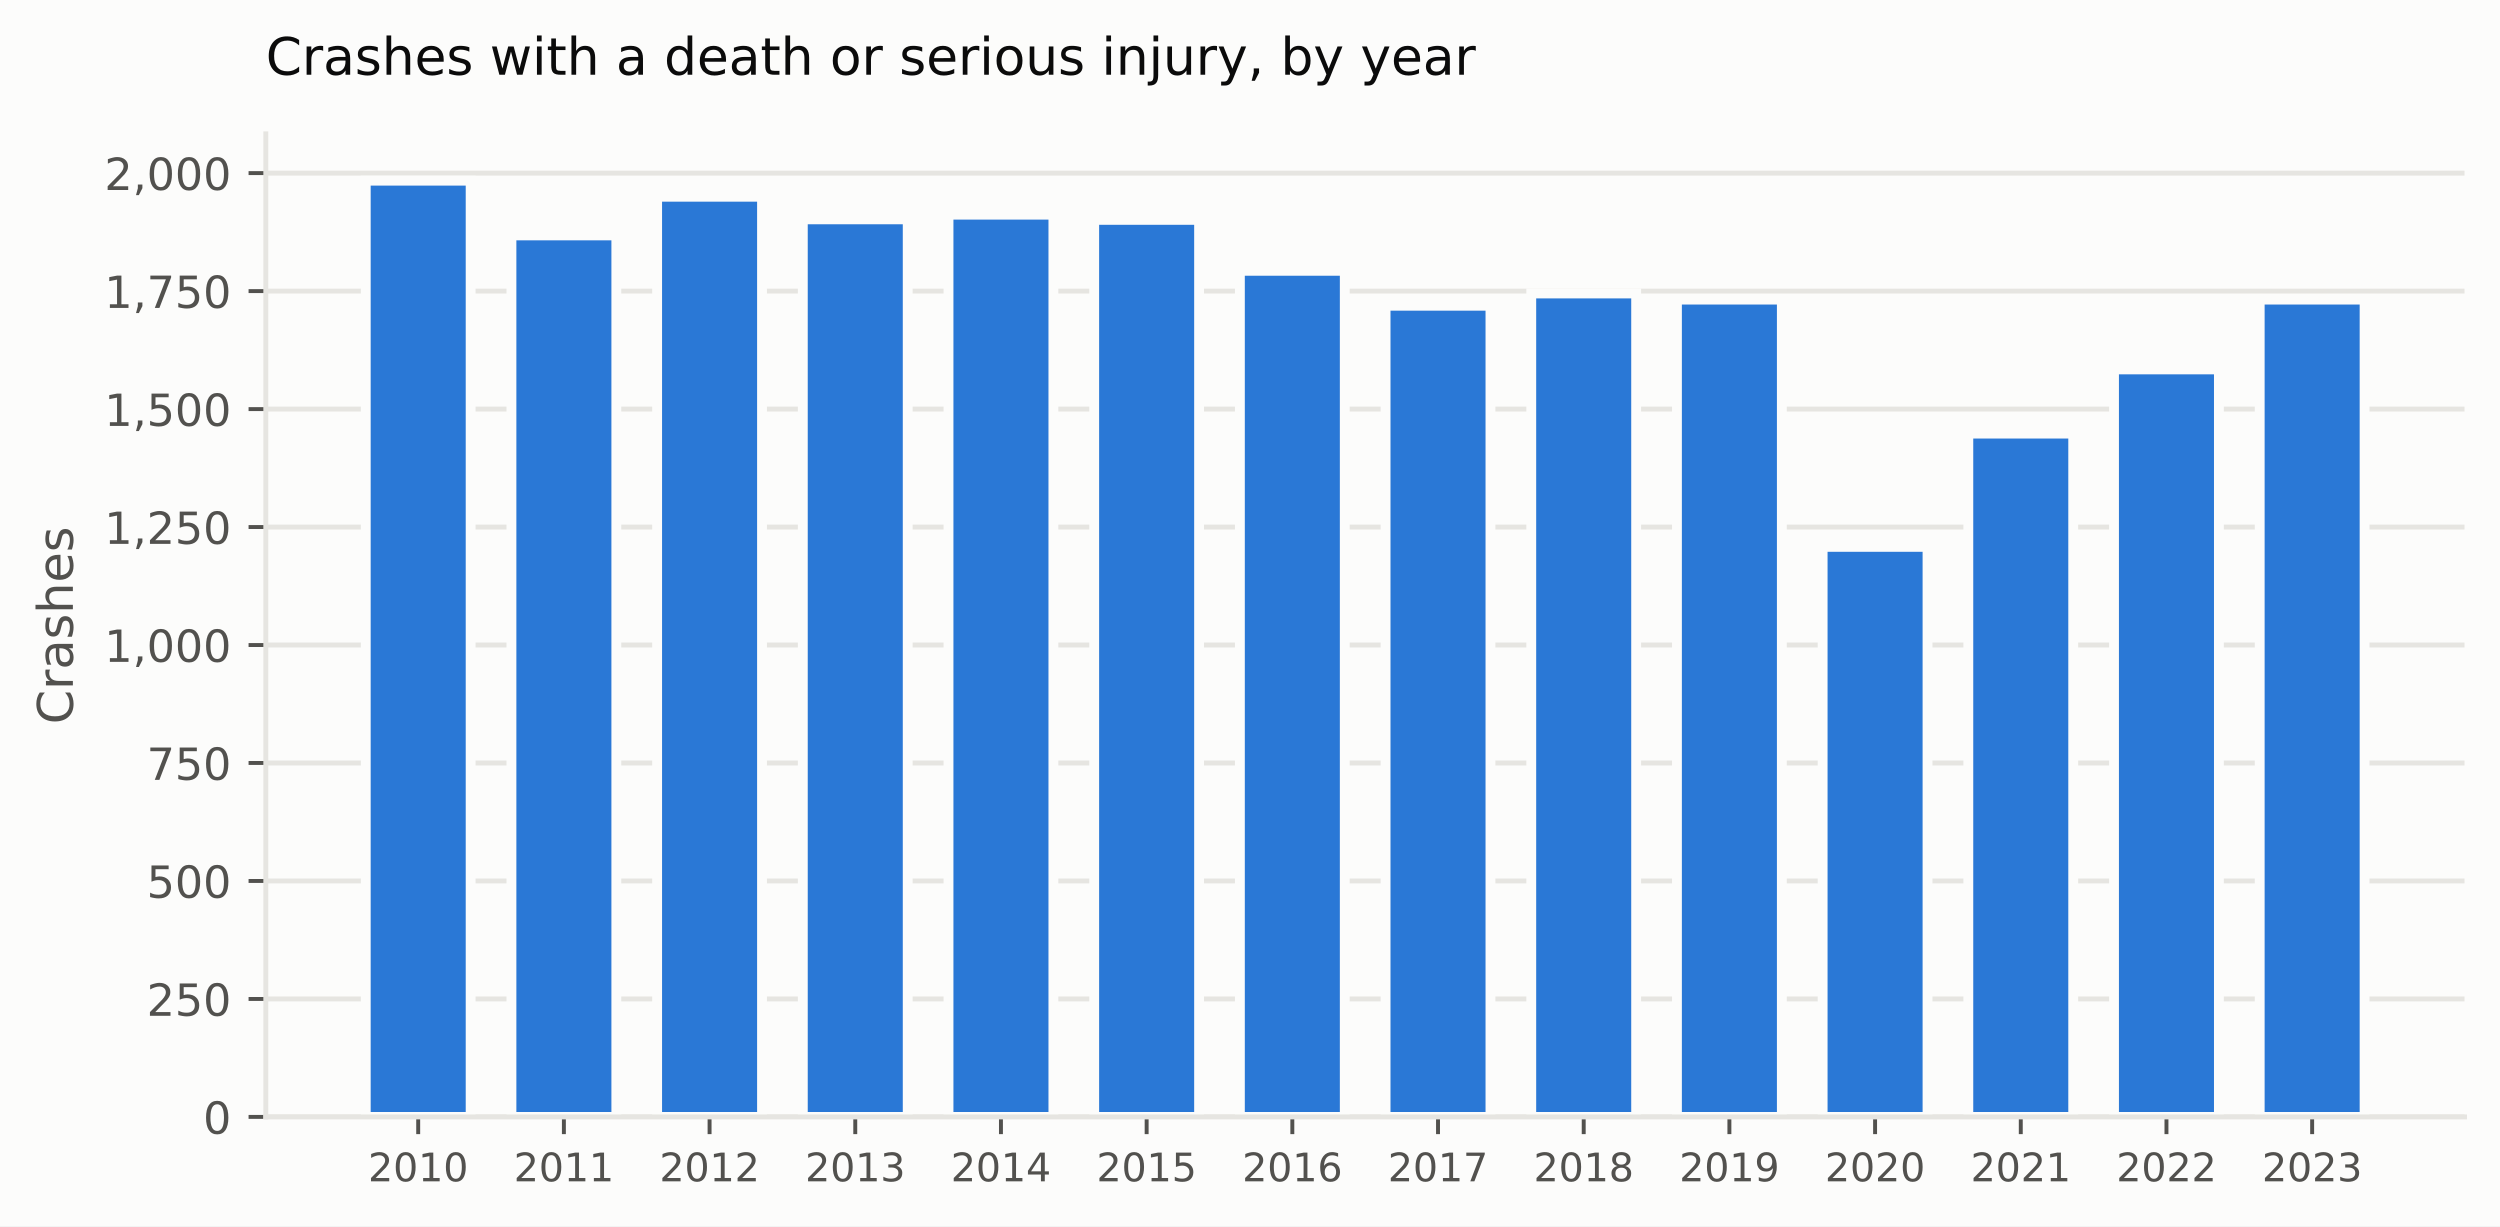
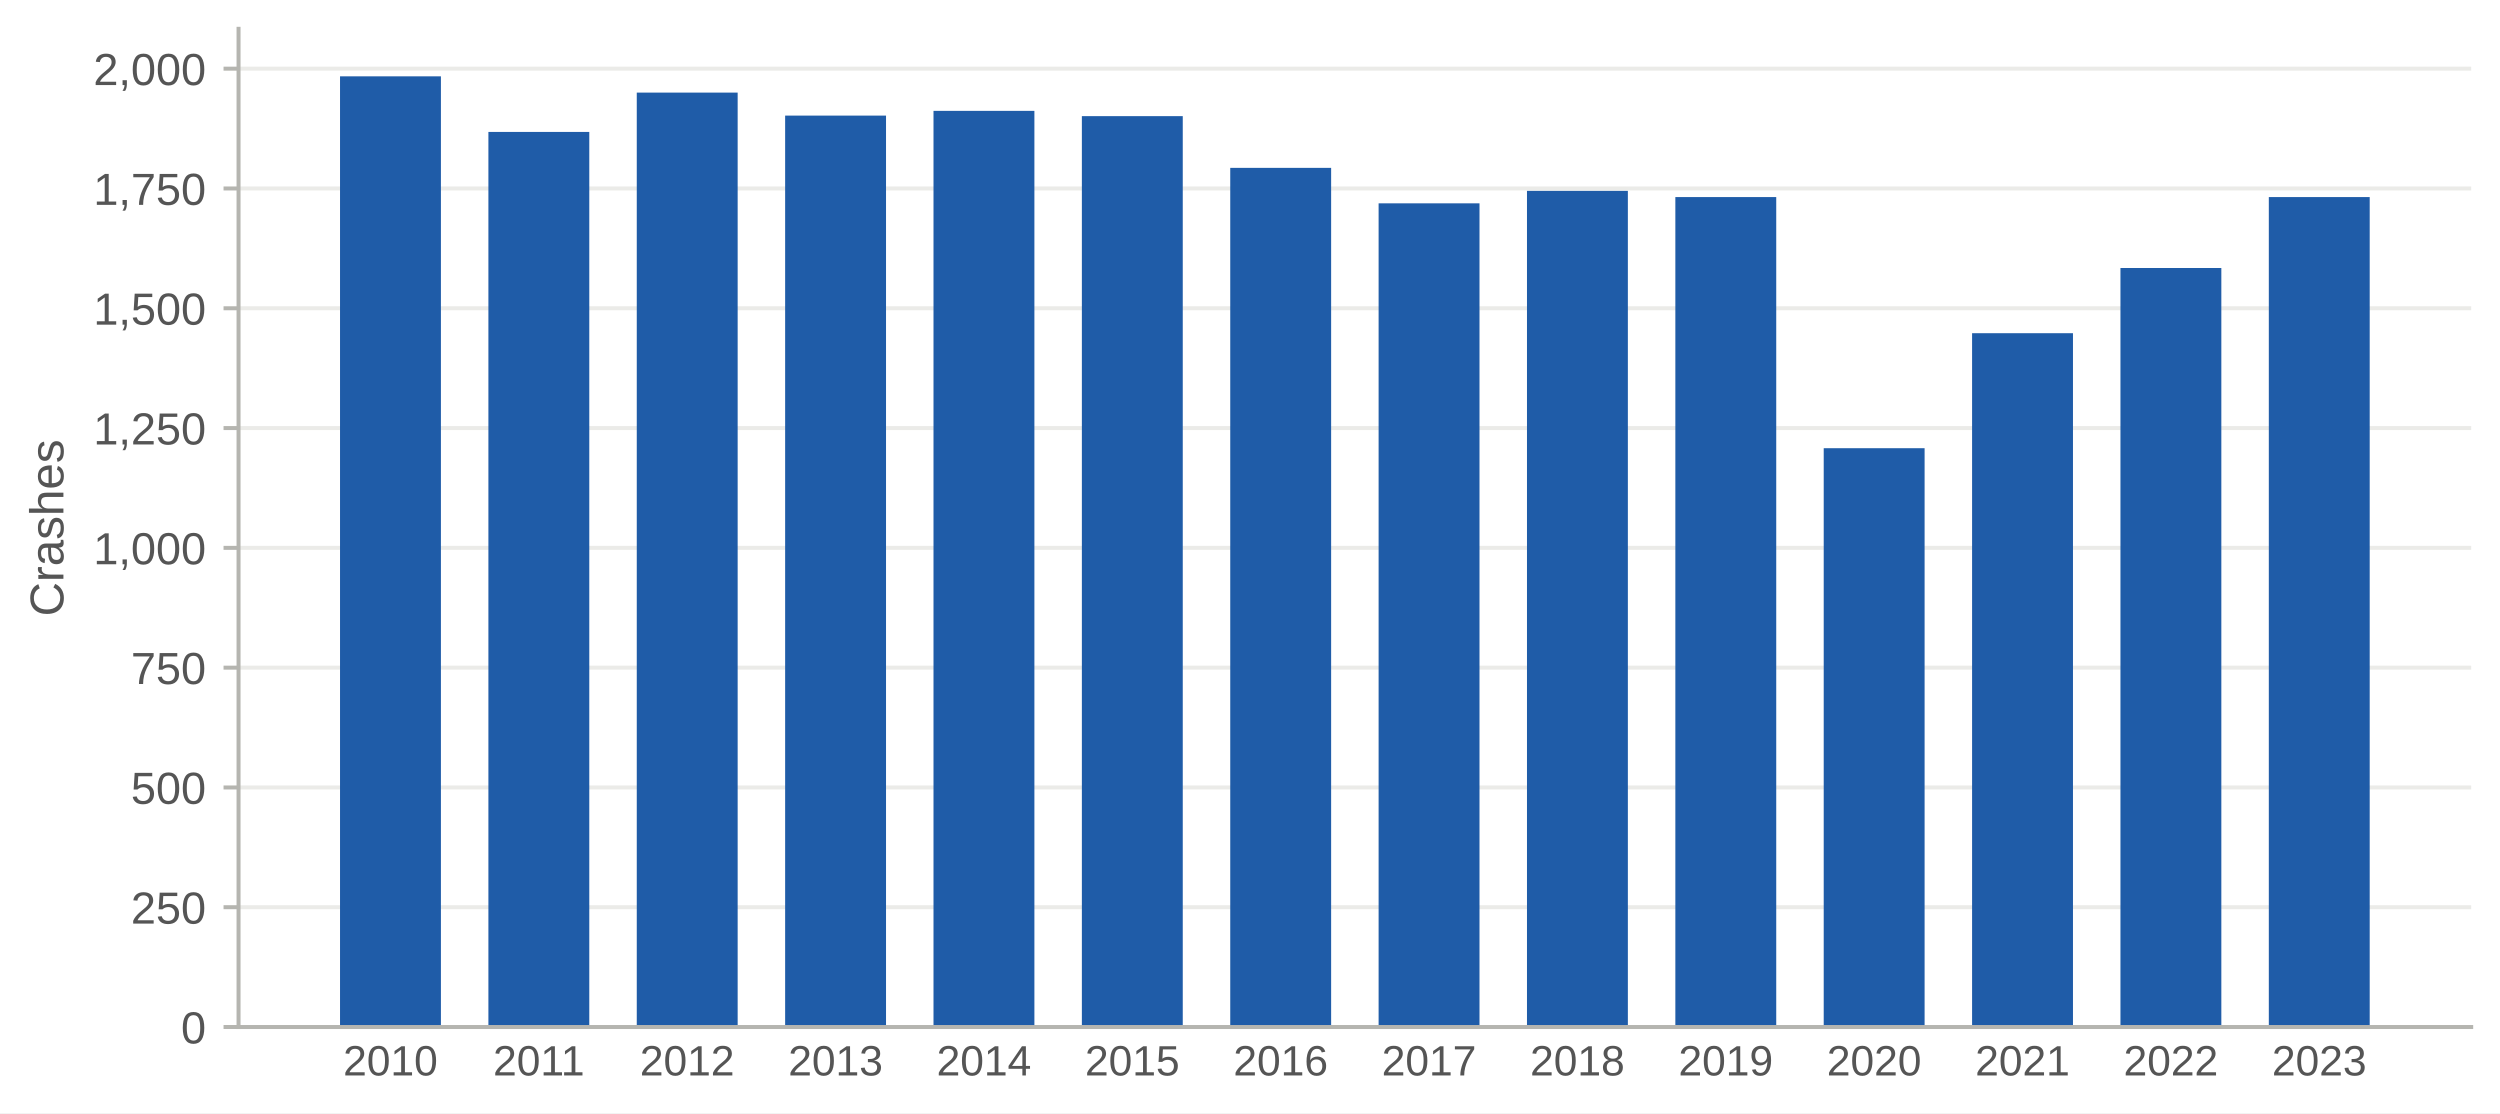
- <svg xmlns="http://www.w3.org/2000/svg" xmlns:xlink="http://www.w3.org/1999/xlink" width="507.566pt" height="248.962pt" viewBox="0 0 507.566 248.962" version="1.1">
+ <svg xmlns="http://www.w3.org/2000/svg" xmlns:xlink="http://www.w3.org/1999/xlink" width="499.855pt" height="222.581pt" viewBox="0 0 499.855 222.581" version="1.1">
  <defs>
    <style type="text/css">*{stroke-linejoin: round; stroke-linecap: butt}</style>
  </defs>
  <g id="figure_1">
    <g id="patch_1">
-       <path d="M 0 248.962  L 507.566 248.962  L 507.566 0  L 0 0  z " style="fill: #fcfcfb" />
+       <path d="M 0 222.581  L 499.855 222.581  L 499.855 0  L 0 0  z " style="fill: #ffffff" />
    </g>
    <g id="axes_1">
      <g id="patch_2">
-         <path d="M 53.966 226.762  L 500.366 226.762  L 500.366 27.178  L 53.966 27.178  z " style="fill: #fcfcfb" />
+         <path d="M 47.695 205.344  L 494.095 205.344  L 494.095 5.76  L 47.695 5.76  z " style="fill: #ffffff" />
      </g>
      <g id="matplotlib.axis_1">
        <g id="xtick_1">
-           <g id="line2d_1">
-             <defs>
-               <path id="m3a9c350e79" d="M 0 0  L 0 3.5  " style="stroke: #52514e; stroke-width: 0.8" />
-             </defs>
-             <g>
-               <use xlink:href="#m3a9c350e79" x="84.905" y="226.762" style="fill: #52514e; stroke: #52514e; stroke-width: 0.8" />
-             </g>
-           </g>
+           <g id="line2d_1" />
          <g id="text_1">
-             <text style="font-size: 8px; font-family: 'DejaVu Sans', 'Bitstream Vera Sans', 'Computer Modern Sans Serif', 'Lucida Grande', 'Verdana', 'Geneva', 'Lucid', 'Arial', 'Helvetica', 'Avant Garde', sans-serif; text-anchor: middle; fill: #52514e" x="84.905" y="239.84" transform="rotate(-0 84.90529 239.8405)">2010</text>
+             <text style="font-size: 8.5px; font-family: 'Arial', 'Liberation Sans', 'Helvetica', 'DejaVu Sans', sans-serif; text-anchor: middle; fill: #555555" x="78.072" y="215.032" transform="rotate(-0 78.07225 215.0322)">2010</text>
          </g>
        </g>
        <g id="xtick_2">
-           <g id="line2d_2">
-             <g>
-               <use xlink:href="#m3a9c350e79" x="114.484" y="226.762" style="fill: #52514e; stroke: #52514e; stroke-width: 0.8" />
-             </g>
-           </g>
+           <g id="line2d_2" />
          <g id="text_2">
-             <text style="font-size: 8px; font-family: 'DejaVu Sans', 'Bitstream Vera Sans', 'Computer Modern Sans Serif', 'Lucida Grande', 'Verdana', 'Geneva', 'Lucid', 'Arial', 'Helvetica', 'Avant Garde', sans-serif; text-anchor: middle; fill: #52514e" x="114.484" y="239.84" transform="rotate(-0 114.4839 239.8405)">2011</text>
+             <text style="font-size: 8.5px; font-family: 'Arial', 'Liberation Sans', 'Helvetica', 'DejaVu Sans', sans-serif; text-anchor: middle; fill: #555555" x="107.737" y="215.032" transform="rotate(-0 107.7373 215.0322)">2011</text>
          </g>
        </g>
        <g id="xtick_3">
-           <g id="line2d_3">
-             <g>
-               <use xlink:href="#m3a9c350e79" x="144.062" y="226.762" style="fill: #52514e; stroke: #52514e; stroke-width: 0.8" />
-             </g>
-           </g>
+           <g id="line2d_3" />
          <g id="text_3">
-             <text style="font-size: 8px; font-family: 'DejaVu Sans', 'Bitstream Vera Sans', 'Computer Modern Sans Serif', 'Lucida Grande', 'Verdana', 'Geneva', 'Lucid', 'Arial', 'Helvetica', 'Avant Garde', sans-serif; text-anchor: middle; fill: #52514e" x="144.062" y="239.84" transform="rotate(-0 144.0625 239.8405)">2012</text>
+             <text style="font-size: 8.5px; font-family: 'Arial', 'Liberation Sans', 'Helvetica', 'DejaVu Sans', sans-serif; text-anchor: middle; fill: #555555" x="137.402" y="215.032" transform="rotate(-0 137.4024 215.0322)">2012</text>
          </g>
        </g>
        <g id="xtick_4">
-           <g id="line2d_4">
-             <g>
-               <use xlink:href="#m3a9c350e79" x="173.641" y="226.762" style="fill: #52514e; stroke: #52514e; stroke-width: 0.8" />
-             </g>
-           </g>
+           <g id="line2d_4" />
          <g id="text_4">
-             <text style="font-size: 8px; font-family: 'DejaVu Sans', 'Bitstream Vera Sans', 'Computer Modern Sans Serif', 'Lucida Grande', 'Verdana', 'Geneva', 'Lucid', 'Arial', 'Helvetica', 'Avant Garde', sans-serif; text-anchor: middle; fill: #52514e" x="173.641" y="239.84" transform="rotate(-0 173.641 239.8405)">2013</text>
+             <text style="font-size: 8.5px; font-family: 'Arial', 'Liberation Sans', 'Helvetica', 'DejaVu Sans', sans-serif; text-anchor: middle; fill: #555555" x="167.067" y="215.032" transform="rotate(-0 167.0675 215.0322)">2013</text>
          </g>
        </g>
        <g id="xtick_5">
-           <g id="line2d_5">
-             <g>
-               <use xlink:href="#m3a9c350e79" x="203.22" y="226.762" style="fill: #52514e; stroke: #52514e; stroke-width: 0.8" />
-             </g>
-           </g>
+           <g id="line2d_5" />
          <g id="text_5">
-             <text style="font-size: 8px; font-family: 'DejaVu Sans', 'Bitstream Vera Sans', 'Computer Modern Sans Serif', 'Lucida Grande', 'Verdana', 'Geneva', 'Lucid', 'Arial', 'Helvetica', 'Avant Garde', sans-serif; text-anchor: middle; fill: #52514e" x="203.22" y="239.84" transform="rotate(-0 203.2196 239.8405)">2014</text>
+             <text style="font-size: 8.5px; font-family: 'Arial', 'Liberation Sans', 'Helvetica', 'DejaVu Sans', sans-serif; text-anchor: middle; fill: #555555" x="196.733" y="215.032" transform="rotate(-0 196.7325 215.0322)">2014</text>
          </g>
        </g>
        <g id="xtick_6">
-           <g id="line2d_6">
-             <g>
-               <use xlink:href="#m3a9c350e79" x="232.798" y="226.762" style="fill: #52514e; stroke: #52514e; stroke-width: 0.8" />
-             </g>
-           </g>
+           <g id="line2d_6" />
          <g id="text_6">
-             <text style="font-size: 8px; font-family: 'DejaVu Sans', 'Bitstream Vera Sans', 'Computer Modern Sans Serif', 'Lucida Grande', 'Verdana', 'Geneva', 'Lucid', 'Arial', 'Helvetica', 'Avant Garde', sans-serif; text-anchor: middle; fill: #52514e" x="232.798" y="239.84" transform="rotate(-0 232.7982 239.8405)">2015</text>
+             <text style="font-size: 8.5px; font-family: 'Arial', 'Liberation Sans', 'Helvetica', 'DejaVu Sans', sans-serif; text-anchor: middle; fill: #555555" x="226.398" y="215.032" transform="rotate(-0 226.3976 215.0322)">2015</text>
          </g>
        </g>
        <g id="xtick_7">
-           <g id="line2d_7">
-             <g>
-               <use xlink:href="#m3a9c350e79" x="262.377" y="226.762" style="fill: #52514e; stroke: #52514e; stroke-width: 0.8" />
-             </g>
-           </g>
+           <g id="line2d_7" />
          <g id="text_7">
-             <text style="font-size: 8px; font-family: 'DejaVu Sans', 'Bitstream Vera Sans', 'Computer Modern Sans Serif', 'Lucida Grande', 'Verdana', 'Geneva', 'Lucid', 'Arial', 'Helvetica', 'Avant Garde', sans-serif; text-anchor: middle; fill: #52514e" x="262.377" y="239.84" transform="rotate(-0 262.3768 239.8405)">2016</text>
+             <text style="font-size: 8.5px; font-family: 'Arial', 'Liberation Sans', 'Helvetica', 'DejaVu Sans', sans-serif; text-anchor: middle; fill: #555555" x="256.063" y="215.032" transform="rotate(-0 256.0627 215.0322)">2016</text>
          </g>
        </g>
        <g id="xtick_8">
-           <g id="line2d_8">
-             <g>
-               <use xlink:href="#m3a9c350e79" x="291.955" y="226.762" style="fill: #52514e; stroke: #52514e; stroke-width: 0.8" />
-             </g>
-           </g>
+           <g id="line2d_8" />
          <g id="text_8">
-             <text style="font-size: 8px; font-family: 'DejaVu Sans', 'Bitstream Vera Sans', 'Computer Modern Sans Serif', 'Lucida Grande', 'Verdana', 'Geneva', 'Lucid', 'Arial', 'Helvetica', 'Avant Garde', sans-serif; text-anchor: middle; fill: #52514e" x="291.955" y="239.84" transform="rotate(-0 291.9554 239.8405)">2017</text>
+             <text style="font-size: 8.5px; font-family: 'Arial', 'Liberation Sans', 'Helvetica', 'DejaVu Sans', sans-serif; text-anchor: middle; fill: #555555" x="285.728" y="215.032" transform="rotate(-0 285.7278 215.0322)">2017</text>
          </g>
        </g>
        <g id="xtick_9">
-           <g id="line2d_9">
-             <g>
-               <use xlink:href="#m3a9c350e79" x="321.534" y="226.762" style="fill: #52514e; stroke: #52514e; stroke-width: 0.8" />
-             </g>
-           </g>
+           <g id="line2d_9" />
          <g id="text_9">
-             <text style="font-size: 8px; font-family: 'DejaVu Sans', 'Bitstream Vera Sans', 'Computer Modern Sans Serif', 'Lucida Grande', 'Verdana', 'Geneva', 'Lucid', 'Arial', 'Helvetica', 'Avant Garde', sans-serif; text-anchor: middle; fill: #52514e" x="321.534" y="239.84" transform="rotate(-0 321.534 239.8405)">2018</text>
+             <text style="font-size: 8.5px; font-family: 'Arial', 'Liberation Sans', 'Helvetica', 'DejaVu Sans', sans-serif; text-anchor: middle; fill: #555555" x="315.393" y="215.032" transform="rotate(-0 315.3928 215.0322)">2018</text>
          </g>
        </g>
        <g id="xtick_10">
-           <g id="line2d_10">
-             <g>
-               <use xlink:href="#m3a9c350e79" x="351.113" y="226.762" style="fill: #52514e; stroke: #52514e; stroke-width: 0.8" />
-             </g>
-           </g>
+           <g id="line2d_10" />
          <g id="text_10">
-             <text style="font-size: 8px; font-family: 'DejaVu Sans', 'Bitstream Vera Sans', 'Computer Modern Sans Serif', 'Lucida Grande', 'Verdana', 'Geneva', 'Lucid', 'Arial', 'Helvetica', 'Avant Garde', sans-serif; text-anchor: middle; fill: #52514e" x="351.113" y="239.84" transform="rotate(-0 351.1126 239.8405)">2019</text>
+             <text style="font-size: 8.5px; font-family: 'Arial', 'Liberation Sans', 'Helvetica', 'DejaVu Sans', sans-serif; text-anchor: middle; fill: #555555" x="345.058" y="215.032" transform="rotate(-0 345.0579 215.0322)">2019</text>
          </g>
        </g>
        <g id="xtick_11">
-           <g id="line2d_11">
-             <g>
-               <use xlink:href="#m3a9c350e79" x="380.691" y="226.762" style="fill: #52514e; stroke: #52514e; stroke-width: 0.8" />
-             </g>
-           </g>
+           <g id="line2d_11" />
          <g id="text_11">
-             <text style="font-size: 8px; font-family: 'DejaVu Sans', 'Bitstream Vera Sans', 'Computer Modern Sans Serif', 'Lucida Grande', 'Verdana', 'Geneva', 'Lucid', 'Arial', 'Helvetica', 'Avant Garde', sans-serif; text-anchor: middle; fill: #52514e" x="380.691" y="239.84" transform="rotate(-0 380.6911 239.8405)">2020</text>
+             <text style="font-size: 8.5px; font-family: 'Arial', 'Liberation Sans', 'Helvetica', 'DejaVu Sans', sans-serif; text-anchor: middle; fill: #555555" x="374.723" y="215.032" transform="rotate(-0 374.723 215.0322)">2020</text>
          </g>
        </g>
        <g id="xtick_12">
-           <g id="line2d_12">
-             <g>
-               <use xlink:href="#m3a9c350e79" x="410.27" y="226.762" style="fill: #52514e; stroke: #52514e; stroke-width: 0.8" />
-             </g>
-           </g>
+           <g id="line2d_12" />
          <g id="text_12">
-             <text style="font-size: 8px; font-family: 'DejaVu Sans', 'Bitstream Vera Sans', 'Computer Modern Sans Serif', 'Lucida Grande', 'Verdana', 'Geneva', 'Lucid', 'Arial', 'Helvetica', 'Avant Garde', sans-serif; text-anchor: middle; fill: #52514e" x="410.27" y="239.84" transform="rotate(-0 410.2697 239.8405)">2021</text>
+             <text style="font-size: 8.5px; font-family: 'Arial', 'Liberation Sans', 'Helvetica', 'DejaVu Sans', sans-serif; text-anchor: middle; fill: #555555" x="404.388" y="215.032" transform="rotate(-0 404.388 215.0322)">2021</text>
          </g>
        </g>
        <g id="xtick_13">
-           <g id="line2d_13">
-             <g>
-               <use xlink:href="#m3a9c350e79" x="439.848" y="226.762" style="fill: #52514e; stroke: #52514e; stroke-width: 0.8" />
-             </g>
-           </g>
+           <g id="line2d_13" />
          <g id="text_13">
-             <text style="font-size: 8px; font-family: 'DejaVu Sans', 'Bitstream Vera Sans', 'Computer Modern Sans Serif', 'Lucida Grande', 'Verdana', 'Geneva', 'Lucid', 'Arial', 'Helvetica', 'Avant Garde', sans-serif; text-anchor: middle; fill: #52514e" x="439.848" y="239.84" transform="rotate(-0 439.8483 239.8405)">2022</text>
+             <text style="font-size: 8.5px; font-family: 'Arial', 'Liberation Sans', 'Helvetica', 'DejaVu Sans', sans-serif; text-anchor: middle; fill: #555555" x="434.053" y="215.032" transform="rotate(-0 434.0531 215.0322)">2022</text>
          </g>
        </g>
        <g id="xtick_14">
-           <g id="line2d_14">
-             <g>
-               <use xlink:href="#m3a9c350e79" x="469.427" y="226.762" style="fill: #52514e; stroke: #52514e; stroke-width: 0.8" />
-             </g>
-           </g>
+           <g id="line2d_14" />
          <g id="text_14">
-             <text style="font-size: 8px; font-family: 'DejaVu Sans', 'Bitstream Vera Sans', 'Computer Modern Sans Serif', 'Lucida Grande', 'Verdana', 'Geneva', 'Lucid', 'Arial', 'Helvetica', 'Avant Garde', sans-serif; text-anchor: middle; fill: #52514e" x="469.427" y="239.84" transform="rotate(-0 469.4269 239.8405)">2023</text>
+             <text style="font-size: 8.5px; font-family: 'Arial', 'Liberation Sans', 'Helvetica', 'DejaVu Sans', sans-serif; text-anchor: middle; fill: #555555" x="463.718" y="215.032" transform="rotate(-0 463.7182 215.0322)">2023</text>
          </g>
        </g>
      </g>
      <g id="matplotlib.axis_2">
        <g id="ytick_1">
          <g id="line2d_15">
-             <path d="M 53.966 226.762  L 500.366 226.762  " clip-path="url(#paa181eb702)" style="fill: none; stroke: #e6e5e1; stroke-linecap: round" />
+             <path d="M 47.695 205.344  L 494.095 205.344  " clip-path="url(#p2501ad0482)" style="fill: none; stroke: #ebebe8; stroke-width: 0.8; stroke-linecap: round" />
          </g>
          <g id="line2d_16">
            <defs>
-               <path id="mdd3c75259f" d="M 0 0  L -3.5 0  " style="stroke: #52514e; stroke-width: 0.8" />
+               <path id="m37b3047986" d="M 0 0  L -3 0  " style="stroke: #b5b5b0; stroke-width: 0.8" />
            </defs>
            <g>
-               <use xlink:href="#mdd3c75259f" x="53.966" y="226.762" style="fill: #52514e; stroke: #52514e; stroke-width: 0.8" />
+               <use xlink:href="#m37b3047986" x="47.695" y="205.344" style="fill: #b5b5b0; stroke: #b5b5b0; stroke-width: 0.8" />
            </g>
          </g>
          <g id="text_15">
-             <text style="font-size: 9px; font-family: 'DejaVu Sans', 'Bitstream Vera Sans', 'Computer Modern Sans Serif', 'Lucida Grande', 'Verdana', 'Geneva', 'Lucid', 'Arial', 'Helvetica', 'Avant Garde', sans-serif; text-anchor: end; fill: #52514e" x="46.966" y="230.181" transform="rotate(-0 46.96609 230.1813)">0</text>
+             <text style="font-size: 9px; font-family: 'Arial', 'Liberation Sans', 'Helvetica', 'DejaVu Sans', sans-serif; text-anchor: end; fill: #555555" x="41.195" y="208.62" transform="rotate(-0 41.19521 208.6201)">0</text>
          </g>
        </g>
        <g id="ytick_2">
          <g id="line2d_17">
-             <path d="M 53.966 202.811  L 500.366 202.811  " clip-path="url(#paa181eb702)" style="fill: none; stroke: #e6e5e1; stroke-linecap: round" />
+             <path d="M 47.695 181.392  L 494.095 181.392  " clip-path="url(#p2501ad0482)" style="fill: none; stroke: #ebebe8; stroke-width: 0.8; stroke-linecap: round" />
          </g>
          <g id="line2d_18">
            <g>
-               <use xlink:href="#mdd3c75259f" x="53.966" y="202.811" style="fill: #52514e; stroke: #52514e; stroke-width: 0.8" />
+               <use xlink:href="#m37b3047986" x="47.695" y="181.392" style="fill: #b5b5b0; stroke: #b5b5b0; stroke-width: 0.8" />
            </g>
          </g>
          <g id="text_16">
-             <text style="font-size: 9px; font-family: 'DejaVu Sans', 'Bitstream Vera Sans', 'Computer Modern Sans Serif', 'Lucida Grande', 'Verdana', 'Geneva', 'Lucid', 'Arial', 'Helvetica', 'Avant Garde', sans-serif; text-anchor: end; fill: #52514e" x="46.966" y="206.23" transform="rotate(-0 46.96609 206.2297)">250</text>
+             <text style="font-size: 9px; font-family: 'Arial', 'Liberation Sans', 'Helvetica', 'DejaVu Sans', sans-serif; text-anchor: end; fill: #555555" x="41.195" y="184.669" transform="rotate(-0 41.19521 184.6685)">250</text>
          </g>
        </g>
        <g id="ytick_3">
          <g id="line2d_19">
-             <path d="M 53.966 178.859  L 500.366 178.859  " clip-path="url(#paa181eb702)" style="fill: none; stroke: #e6e5e1; stroke-linecap: round" />
+             <path d="M 47.695 157.441  L 494.095 157.441  " clip-path="url(#p2501ad0482)" style="fill: none; stroke: #ebebe8; stroke-width: 0.8; stroke-linecap: round" />
          </g>
          <g id="line2d_20">
            <g>
-               <use xlink:href="#mdd3c75259f" x="53.966" y="178.859" style="fill: #52514e; stroke: #52514e; stroke-width: 0.8" />
+               <use xlink:href="#m37b3047986" x="47.695" y="157.441" style="fill: #b5b5b0; stroke: #b5b5b0; stroke-width: 0.8" />
            </g>
          </g>
          <g id="text_17">
-             <text style="font-size: 9px; font-family: 'DejaVu Sans', 'Bitstream Vera Sans', 'Computer Modern Sans Serif', 'Lucida Grande', 'Verdana', 'Geneva', 'Lucid', 'Arial', 'Helvetica', 'Avant Garde', sans-serif; text-anchor: end; fill: #52514e" x="46.966" y="182.278" transform="rotate(-0 46.96609 182.2781)">500</text>
+             <text style="font-size: 9px; font-family: 'Arial', 'Liberation Sans', 'Helvetica', 'DejaVu Sans', sans-serif; text-anchor: end; fill: #555555" x="41.195" y="160.717" transform="rotate(-0 41.19521 160.7169)">500</text>
          </g>
        </g>
        <g id="ytick_4">
          <g id="line2d_21">
-             <path d="M 53.966 154.908  L 500.366 154.908  " clip-path="url(#paa181eb702)" style="fill: none; stroke: #e6e5e1; stroke-linecap: round" />
+             <path d="M 47.695 133.489  L 494.095 133.489  " clip-path="url(#p2501ad0482)" style="fill: none; stroke: #ebebe8; stroke-width: 0.8; stroke-linecap: round" />
          </g>
          <g id="line2d_22">
            <g>
-               <use xlink:href="#mdd3c75259f" x="53.966" y="154.908" style="fill: #52514e; stroke: #52514e; stroke-width: 0.8" />
+               <use xlink:href="#m37b3047986" x="47.695" y="133.489" style="fill: #b5b5b0; stroke: #b5b5b0; stroke-width: 0.8" />
            </g>
          </g>
          <g id="text_18">
-             <text style="font-size: 9px; font-family: 'DejaVu Sans', 'Bitstream Vera Sans', 'Computer Modern Sans Serif', 'Lucida Grande', 'Verdana', 'Geneva', 'Lucid', 'Arial', 'Helvetica', 'Avant Garde', sans-serif; text-anchor: end; fill: #52514e" x="46.966" y="158.326" transform="rotate(-0 46.96609 158.3265)">750</text>
+             <text style="font-size: 9px; font-family: 'Arial', 'Liberation Sans', 'Helvetica', 'DejaVu Sans', sans-serif; text-anchor: end; fill: #555555" x="41.195" y="136.765" transform="rotate(-0 41.19521 136.7653)">750</text>
          </g>
        </g>
        <g id="ytick_5">
          <g id="line2d_23">
-             <path d="M 53.966 130.956  L 500.366 130.956  " clip-path="url(#paa181eb702)" style="fill: none; stroke: #e6e5e1; stroke-linecap: round" />
+             <path d="M 47.695 109.538  L 494.095 109.538  " clip-path="url(#p2501ad0482)" style="fill: none; stroke: #ebebe8; stroke-width: 0.8; stroke-linecap: round" />
          </g>
          <g id="line2d_24">
            <g>
-               <use xlink:href="#mdd3c75259f" x="53.966" y="130.956" style="fill: #52514e; stroke: #52514e; stroke-width: 0.8" />
+               <use xlink:href="#m37b3047986" x="47.695" y="109.538" style="fill: #b5b5b0; stroke: #b5b5b0; stroke-width: 0.8" />
            </g>
          </g>
          <g id="text_19">
-             <text style="font-size: 9px; font-family: 'DejaVu Sans', 'Bitstream Vera Sans', 'Computer Modern Sans Serif', 'Lucida Grande', 'Verdana', 'Geneva', 'Lucid', 'Arial', 'Helvetica', 'Avant Garde', sans-serif; text-anchor: end; fill: #52514e" x="46.966" y="134.375" transform="rotate(-0 46.96609 134.3749)">1,000</text>
+             <text style="font-size: 9px; font-family: 'Arial', 'Liberation Sans', 'Helvetica', 'DejaVu Sans', sans-serif; text-anchor: end; fill: #555555" x="41.195" y="112.814" transform="rotate(-0 41.19521 112.8137)">1,000</text>
          </g>
        </g>
        <g id="ytick_6">
          <g id="line2d_25">
-             <path d="M 53.966 107.004  L 500.366 107.004  " clip-path="url(#paa181eb702)" style="fill: none; stroke: #e6e5e1; stroke-linecap: round" />
+             <path d="M 47.695 85.586  L 494.095 85.586  " clip-path="url(#p2501ad0482)" style="fill: none; stroke: #ebebe8; stroke-width: 0.8; stroke-linecap: round" />
          </g>
          <g id="line2d_26">
            <g>
-               <use xlink:href="#mdd3c75259f" x="53.966" y="107.004" style="fill: #52514e; stroke: #52514e; stroke-width: 0.8" />
+               <use xlink:href="#m37b3047986" x="47.695" y="85.586" style="fill: #b5b5b0; stroke: #b5b5b0; stroke-width: 0.8" />
            </g>
          </g>
          <g id="text_20">
-             <text style="font-size: 9px; font-family: 'DejaVu Sans', 'Bitstream Vera Sans', 'Computer Modern Sans Serif', 'Lucida Grande', 'Verdana', 'Geneva', 'Lucid', 'Arial', 'Helvetica', 'Avant Garde', sans-serif; text-anchor: end; fill: #52514e" x="46.966" y="110.423" transform="rotate(-0 46.96609 110.4232)">1,250</text>
+             <text style="font-size: 9px; font-family: 'Arial', 'Liberation Sans', 'Helvetica', 'DejaVu Sans', sans-serif; text-anchor: end; fill: #555555" x="41.195" y="88.862" transform="rotate(-0 41.19521 88.86206)">1,250</text>
          </g>
        </g>
        <g id="ytick_7">
          <g id="line2d_27">
-             <path d="M 53.966 83.053  L 500.366 83.053  " clip-path="url(#paa181eb702)" style="fill: none; stroke: #e6e5e1; stroke-linecap: round" />
+             <path d="M 47.695 61.634  L 494.095 61.634  " clip-path="url(#p2501ad0482)" style="fill: none; stroke: #ebebe8; stroke-width: 0.8; stroke-linecap: round" />
          </g>
          <g id="line2d_28">
            <g>
-               <use xlink:href="#mdd3c75259f" x="53.966" y="83.053" style="fill: #52514e; stroke: #52514e; stroke-width: 0.8" />
+               <use xlink:href="#m37b3047986" x="47.695" y="61.634" style="fill: #b5b5b0; stroke: #b5b5b0; stroke-width: 0.8" />
            </g>
          </g>
          <g id="text_21">
-             <text style="font-size: 9px; font-family: 'DejaVu Sans', 'Bitstream Vera Sans', 'Computer Modern Sans Serif', 'Lucida Grande', 'Verdana', 'Geneva', 'Lucid', 'Arial', 'Helvetica', 'Avant Garde', sans-serif; text-anchor: end; fill: #52514e" x="46.966" y="86.472" transform="rotate(-0 46.96609 86.47163)">1,500</text>
+             <text style="font-size: 9px; font-family: 'Arial', 'Liberation Sans', 'Helvetica', 'DejaVu Sans', sans-serif; text-anchor: end; fill: #555555" x="41.195" y="64.91" transform="rotate(-0 41.19521 64.91045)">1,500</text>
          </g>
        </g>
        <g id="ytick_8">
          <g id="line2d_29">
-             <path d="M 53.966 59.101  L 500.366 59.101  " clip-path="url(#paa181eb702)" style="fill: none; stroke: #e6e5e1; stroke-linecap: round" />
+             <path d="M 47.695 37.683  L 494.095 37.683  " clip-path="url(#p2501ad0482)" style="fill: none; stroke: #ebebe8; stroke-width: 0.8; stroke-linecap: round" />
          </g>
          <g id="line2d_30">
            <g>
-               <use xlink:href="#mdd3c75259f" x="53.966" y="59.101" style="fill: #52514e; stroke: #52514e; stroke-width: 0.8" />
+               <use xlink:href="#m37b3047986" x="47.695" y="37.683" style="fill: #b5b5b0; stroke: #b5b5b0; stroke-width: 0.8" />
            </g>
          </g>
          <g id="text_22">
-             <text style="font-size: 9px; font-family: 'DejaVu Sans', 'Bitstream Vera Sans', 'Computer Modern Sans Serif', 'Lucida Grande', 'Verdana', 'Geneva', 'Lucid', 'Arial', 'Helvetica', 'Avant Garde', sans-serif; text-anchor: end; fill: #52514e" x="46.966" y="62.52" transform="rotate(-0 46.96609 62.52001)">1,750</text>
+             <text style="font-size: 9px; font-family: 'Arial', 'Liberation Sans', 'Helvetica', 'DejaVu Sans', sans-serif; text-anchor: end; fill: #555555" x="41.195" y="40.959" transform="rotate(-0 41.19521 40.95883)">1,750</text>
          </g>
        </g>
        <g id="ytick_9">
          <g id="line2d_31">
-             <path d="M 53.966 35.149  L 500.366 35.149  " clip-path="url(#paa181eb702)" style="fill: none; stroke: #e6e5e1; stroke-linecap: round" />
+             <path d="M 47.695 13.731  L 494.095 13.731  " clip-path="url(#p2501ad0482)" style="fill: none; stroke: #ebebe8; stroke-width: 0.8; stroke-linecap: round" />
          </g>
          <g id="line2d_32">
            <g>
-               <use xlink:href="#mdd3c75259f" x="53.966" y="35.149" style="fill: #52514e; stroke: #52514e; stroke-width: 0.8" />
+               <use xlink:href="#m37b3047986" x="47.695" y="13.731" style="fill: #b5b5b0; stroke: #b5b5b0; stroke-width: 0.8" />
            </g>
          </g>
          <g id="text_23">
-             <text style="font-size: 9px; font-family: 'DejaVu Sans', 'Bitstream Vera Sans', 'Computer Modern Sans Serif', 'Lucida Grande', 'Verdana', 'Geneva', 'Lucid', 'Arial', 'Helvetica', 'Avant Garde', sans-serif; text-anchor: end; fill: #52514e" x="46.966" y="38.568" transform="rotate(-0 46.96609 38.5684)">2,000</text>
+             <text style="font-size: 9px; font-family: 'Arial', 'Liberation Sans', 'Helvetica', 'DejaVu Sans', sans-serif; text-anchor: end; fill: #555555" x="41.195" y="17.007" transform="rotate(-0 41.19521 17.00722)">2,000</text>
          </g>
        </g>
        <g id="text_24">
-           <text style="font-size: 10px; font-family: 'DejaVu Sans', 'Bitstream Vera Sans', 'Computer Modern Sans Serif', 'Lucida Grande', 'Verdana', 'Geneva', 'Lucid', 'Arial', 'Helvetica', 'Avant Garde', sans-serif; text-anchor: middle; fill: #52514e" x="14.798" y="126.97" transform="rotate(-90 14.79844 126.9704)">Crashes</text>
+           <text style="font-size: 9.5px; font-family: 'Arial', 'Liberation Sans', 'Helvetica', 'DejaVu Sans', sans-serif; text-anchor: middle; fill: #555555" x="12.676" y="105.552" transform="rotate(-90 12.67626 105.552)">Crashes</text>
        </g>
      </g>
      <g id="patch_3">
-         <path d="M 74.257 226.762  L 95.554 226.762  L 95.554 36.682  L 74.257 36.682  z " clip-path="url(#paa181eb702)" style="fill: #2a78d6; stroke: #fcfcfb; stroke-width: 2; stroke-linejoin: miter" />
+         <path d="M 67.986 205.344  L 88.158 205.344  L 88.158 15.264  L 67.986 15.264  z " clip-path="url(#p2501ad0482)" style="fill: #1f5ca8" />
      </g>
      <g id="patch_4">
-         <path d="M 103.836 226.762  L 125.132 226.762  L 125.132 47.796  L 103.836 47.796  z " clip-path="url(#paa181eb702)" style="fill: #2a78d6; stroke: #fcfcfb; stroke-width: 2; stroke-linejoin: miter" />
+         <path d="M 97.651 205.344  L 117.823 205.344  L 117.823 26.378  L 97.651 26.378  z " clip-path="url(#p2501ad0482)" style="fill: #1f5ca8" />
      </g>
      <g id="patch_5">
-         <path d="M 133.414 226.762  L 154.711 226.762  L 154.711 39.94  L 133.414 39.94  z " clip-path="url(#paa181eb702)" style="fill: #2a78d6; stroke: #fcfcfb; stroke-width: 2; stroke-linejoin: miter" />
+         <path d="M 127.316 205.344  L 147.489 205.344  L 147.489 18.521  L 127.316 18.521  z " clip-path="url(#p2501ad0482)" style="fill: #1f5ca8" />
      </g>
      <g id="patch_6">
-         <path d="M 162.993 226.762  L 184.289 226.762  L 184.289 44.538  L 162.993 44.538  z " clip-path="url(#paa181eb702)" style="fill: #2a78d6; stroke: #fcfcfb; stroke-width: 2; stroke-linejoin: miter" />
+         <path d="M 156.981 205.344  L 177.154 205.344  L 177.154 23.12  L 156.981 23.12  z " clip-path="url(#p2501ad0482)" style="fill: #1f5ca8" />
      </g>
      <g id="patch_7">
-         <path d="M 192.571 226.762  L 213.868 226.762  L 213.868 43.58  L 192.571 43.58  z " clip-path="url(#paa181eb702)" style="fill: #2a78d6; stroke: #fcfcfb; stroke-width: 2; stroke-linejoin: miter" />
+         <path d="M 186.646 205.344  L 206.819 205.344  L 206.819 22.162  L 186.646 22.162  z " clip-path="url(#p2501ad0482)" style="fill: #1f5ca8" />
      </g>
      <g id="patch_8">
-         <path d="M 222.15 226.762  L 243.447 226.762  L 243.447 44.634  L 222.15 44.634  z " clip-path="url(#paa181eb702)" style="fill: #2a78d6; stroke: #fcfcfb; stroke-width: 2; stroke-linejoin: miter" />
+         <path d="M 216.311 205.344  L 236.484 205.344  L 236.484 23.216  L 216.311 23.216  z " clip-path="url(#p2501ad0482)" style="fill: #1f5ca8" />
      </g>
      <g id="patch_9">
-         <path d="M 251.729 226.762  L 273.025 226.762  L 273.025 54.981  L 251.729 54.981  z " clip-path="url(#paa181eb702)" style="fill: #2a78d6; stroke: #fcfcfb; stroke-width: 2; stroke-linejoin: miter" />
+         <path d="M 245.977 205.344  L 266.149 205.344  L 266.149 33.563  L 245.977 33.563  z " clip-path="url(#p2501ad0482)" style="fill: #1f5ca8" />
      </g>
      <g id="patch_10">
-         <path d="M 281.307 226.762  L 302.604 226.762  L 302.604 62.071  L 281.307 62.071  z " clip-path="url(#paa181eb702)" style="fill: #2a78d6; stroke: #fcfcfb; stroke-width: 2; stroke-linejoin: miter" />
+         <path d="M 275.642 205.344  L 295.814 205.344  L 295.814 40.653  L 275.642 40.653  z " clip-path="url(#p2501ad0482)" style="fill: #1f5ca8" />
      </g>
      <g id="patch_11">
-         <path d="M 310.886 226.762  L 332.182 226.762  L 332.182 59.58  L 310.886 59.58  z " clip-path="url(#paa181eb702)" style="fill: #2a78d6; stroke: #fcfcfb; stroke-width: 2; stroke-linejoin: miter" />
+         <path d="M 305.307 205.344  L 325.479 205.344  L 325.479 38.162  L 305.307 38.162  z " clip-path="url(#p2501ad0482)" style="fill: #1f5ca8" />
      </g>
      <g id="patch_12">
-         <path d="M 340.464 226.762  L 361.761 226.762  L 361.761 60.826  L 340.464 60.826  z " clip-path="url(#paa181eb702)" style="fill: #2a78d6; stroke: #fcfcfb; stroke-width: 2; stroke-linejoin: miter" />
+         <path d="M 334.972 205.344  L 355.144 205.344  L 355.144 39.407  L 334.972 39.407  z " clip-path="url(#p2501ad0482)" style="fill: #1f5ca8" />
      </g>
      <g id="patch_13">
-         <path d="M 370.043 226.762  L 391.339 226.762  L 391.339 111.028  L 370.043 111.028  z " clip-path="url(#paa181eb702)" style="fill: #2a78d6; stroke: #fcfcfb; stroke-width: 2; stroke-linejoin: miter" />
+         <path d="M 364.637 205.344  L 384.809 205.344  L 384.809 89.61  L 364.637 89.61  z " clip-path="url(#p2501ad0482)" style="fill: #1f5ca8" />
      </g>
      <g id="patch_14">
-         <path d="M 399.621 226.762  L 420.918 226.762  L 420.918 88.035  L 399.621 88.035  z " clip-path="url(#paa181eb702)" style="fill: #2a78d6; stroke: #fcfcfb; stroke-width: 2; stroke-linejoin: miter" />
+         <path d="M 394.302 205.344  L 414.474 205.344  L 414.474 66.616  L 394.302 66.616  z " clip-path="url(#p2501ad0482)" style="fill: #1f5ca8" />
      </g>
      <g id="patch_15">
-         <path d="M 429.2 226.762  L 450.497 226.762  L 450.497 75.005  L 429.2 75.005  z " clip-path="url(#paa181eb702)" style="fill: #2a78d6; stroke: #fcfcfb; stroke-width: 2; stroke-linejoin: miter" />
+         <path d="M 423.967 205.344  L 444.139 205.344  L 444.139 53.587  L 423.967 53.587  z " clip-path="url(#p2501ad0482)" style="fill: #1f5ca8" />
      </g>
      <g id="patch_16">
-         <path d="M 458.779 226.762  L 480.075 226.762  L 480.075 60.826  L 458.779 60.826  z " clip-path="url(#paa181eb702)" style="fill: #2a78d6; stroke: #fcfcfb; stroke-width: 2; stroke-linejoin: miter" />
+         <path d="M 453.632 205.344  L 473.804 205.344  L 473.804 39.407  L 453.632 39.407  z " clip-path="url(#p2501ad0482)" style="fill: #1f5ca8" />
      </g>
      <g id="patch_17">
-         <path d="M 53.966 226.762  L 53.966 27.178  " style="fill: none; stroke: #e6e5e1; stroke-linejoin: miter; stroke-linecap: square" />
+         <path d="M 47.695 205.344  L 47.695 5.76  " style="fill: none; stroke: #b5b5b0; stroke-width: 0.8; stroke-linejoin: miter; stroke-linecap: square" />
      </g>
      <g id="patch_18">
-         <path d="M 53.966 226.762  L 500.366 226.762  " style="fill: none; stroke: #e6e5e1; stroke-linejoin: miter; stroke-linecap: square" />
-       </g>
-       <g id="text_25">
-         <text style="font-size: 10.5px; font-family: 'DejaVu Sans', 'Bitstream Vera Sans', 'Computer Modern Sans Serif', 'Lucida Grande', 'Verdana', 'Geneva', 'Lucid', 'Arial', 'Helvetica', 'Avant Garde', sans-serif; text-anchor: start; fill: #0b0b0b" x="53.966" y="15.178" transform="rotate(-0 53.96609 15.17836)">Crashes with a death or serious injury, by year</text>
+         <path d="M 47.695 205.344  L 494.095 205.344  " style="fill: none; stroke: #b5b5b0; stroke-width: 0.8; stroke-linejoin: miter; stroke-linecap: square" />
      </g>
    </g>
  </g>
  <defs>
-     <clipPath id="paa181eb702">
-       <rect x="53.966" y="27.178" width="446.4" height="199.584" />
+     <clipPath id="p2501ad0482">
+       <rect x="47.695" y="5.76" width="446.4" height="199.584" />
    </clipPath>
  </defs>
</svg>
